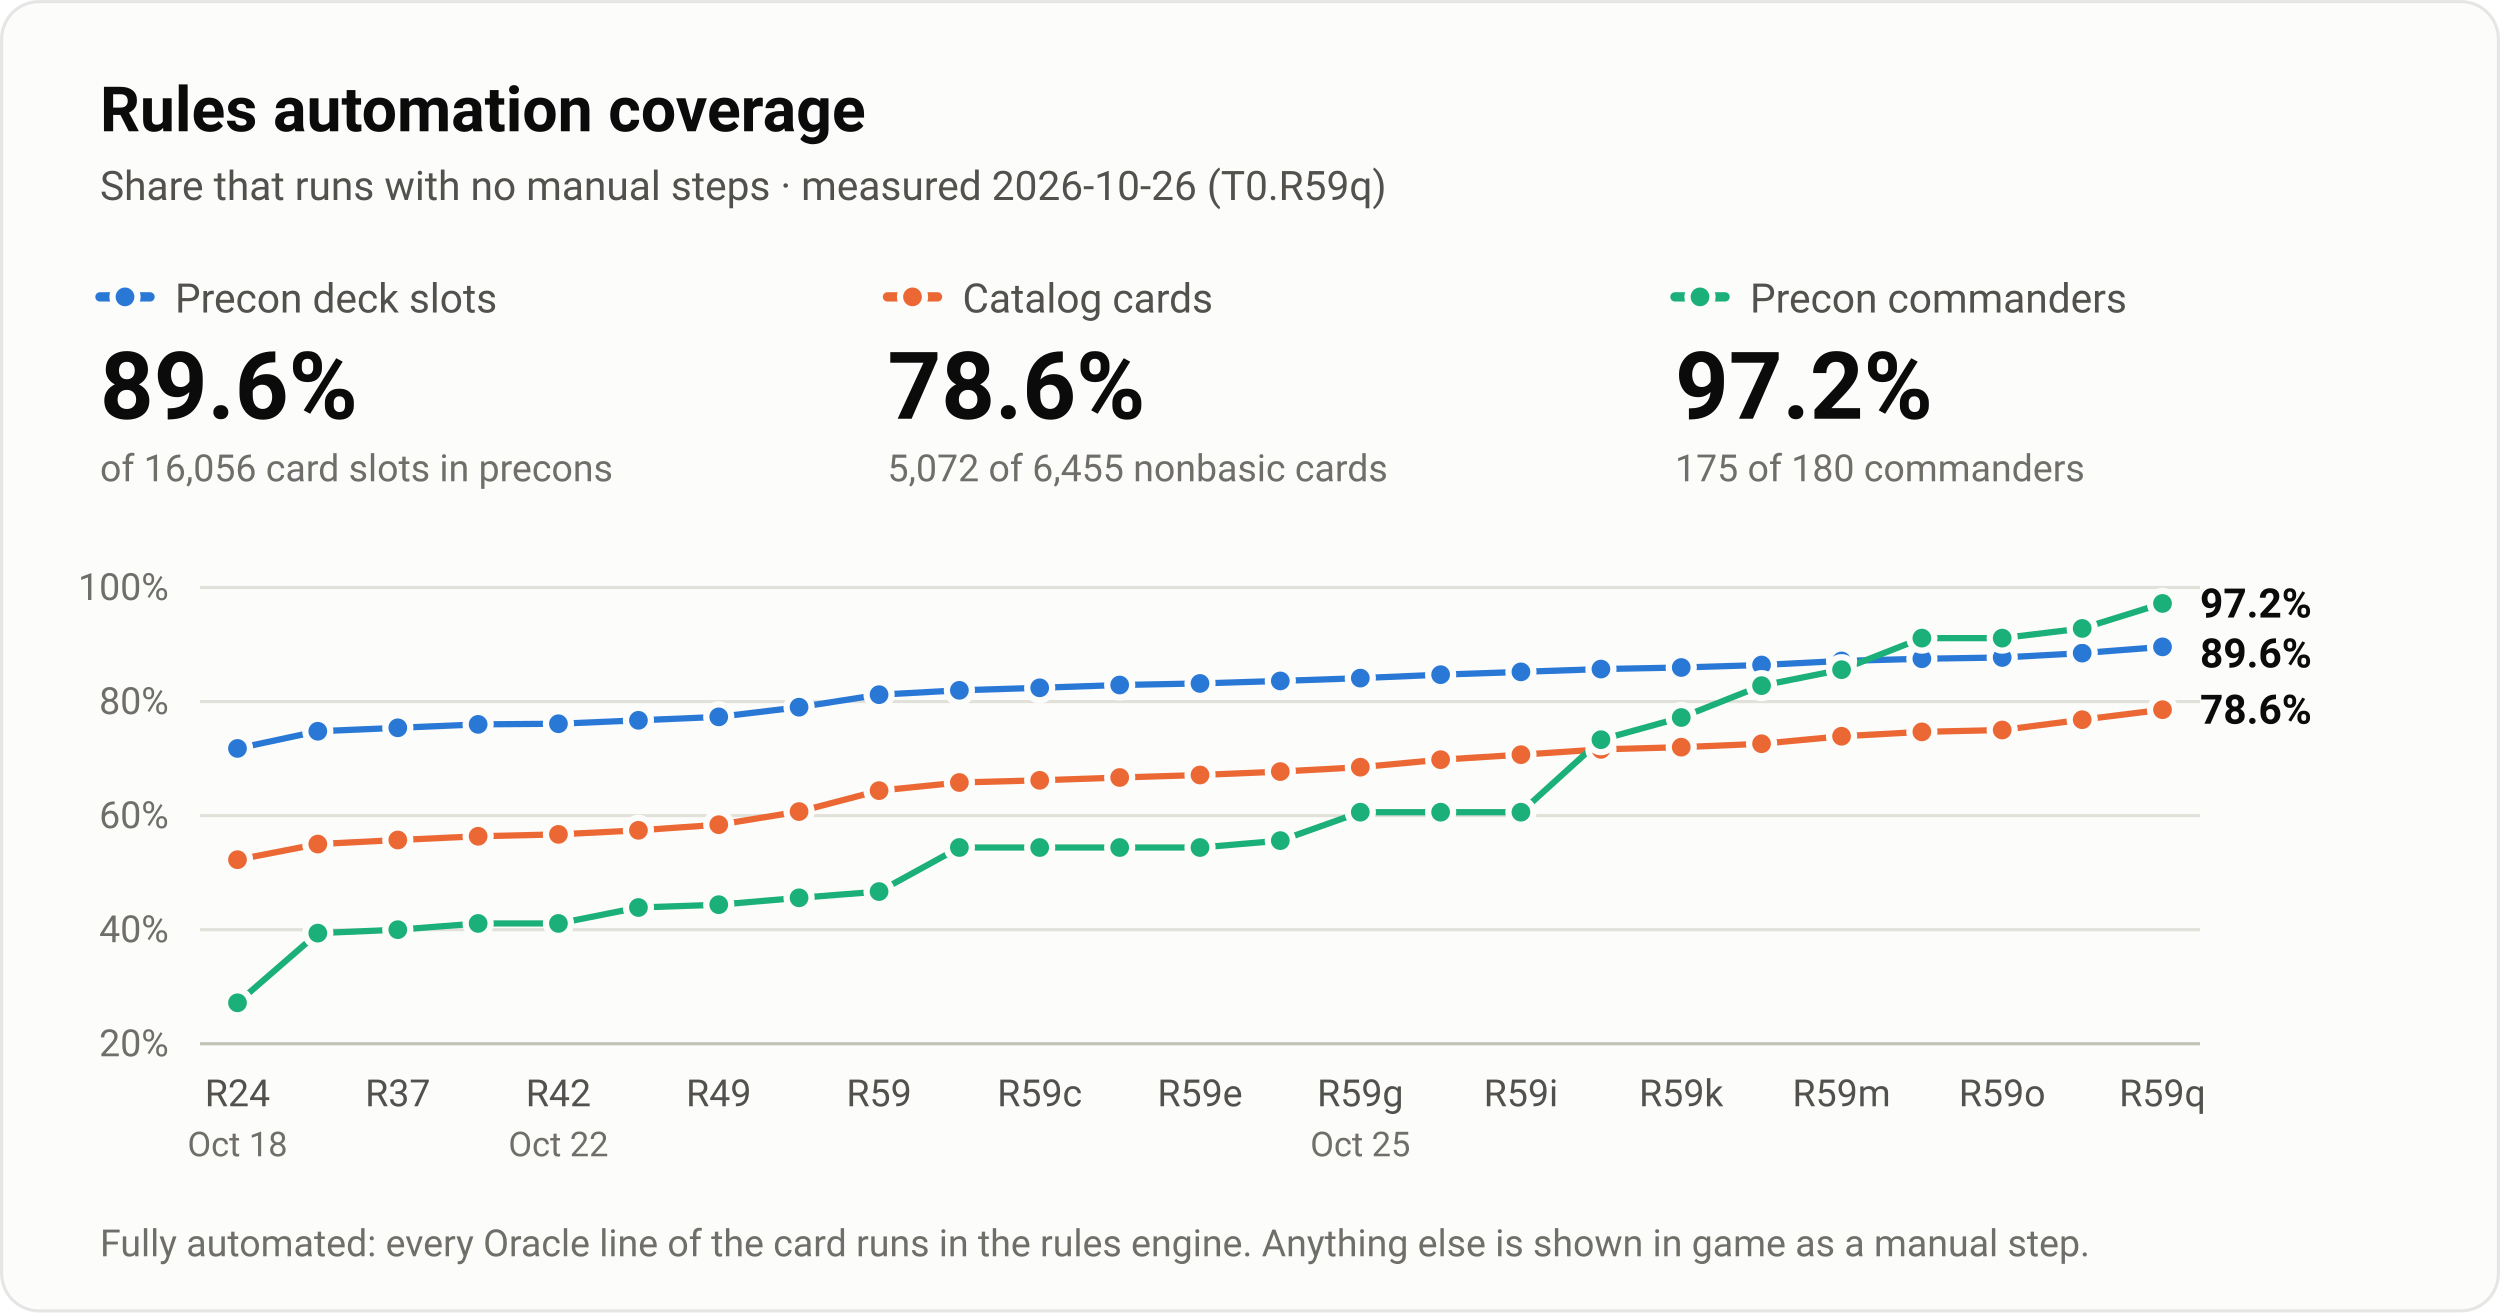
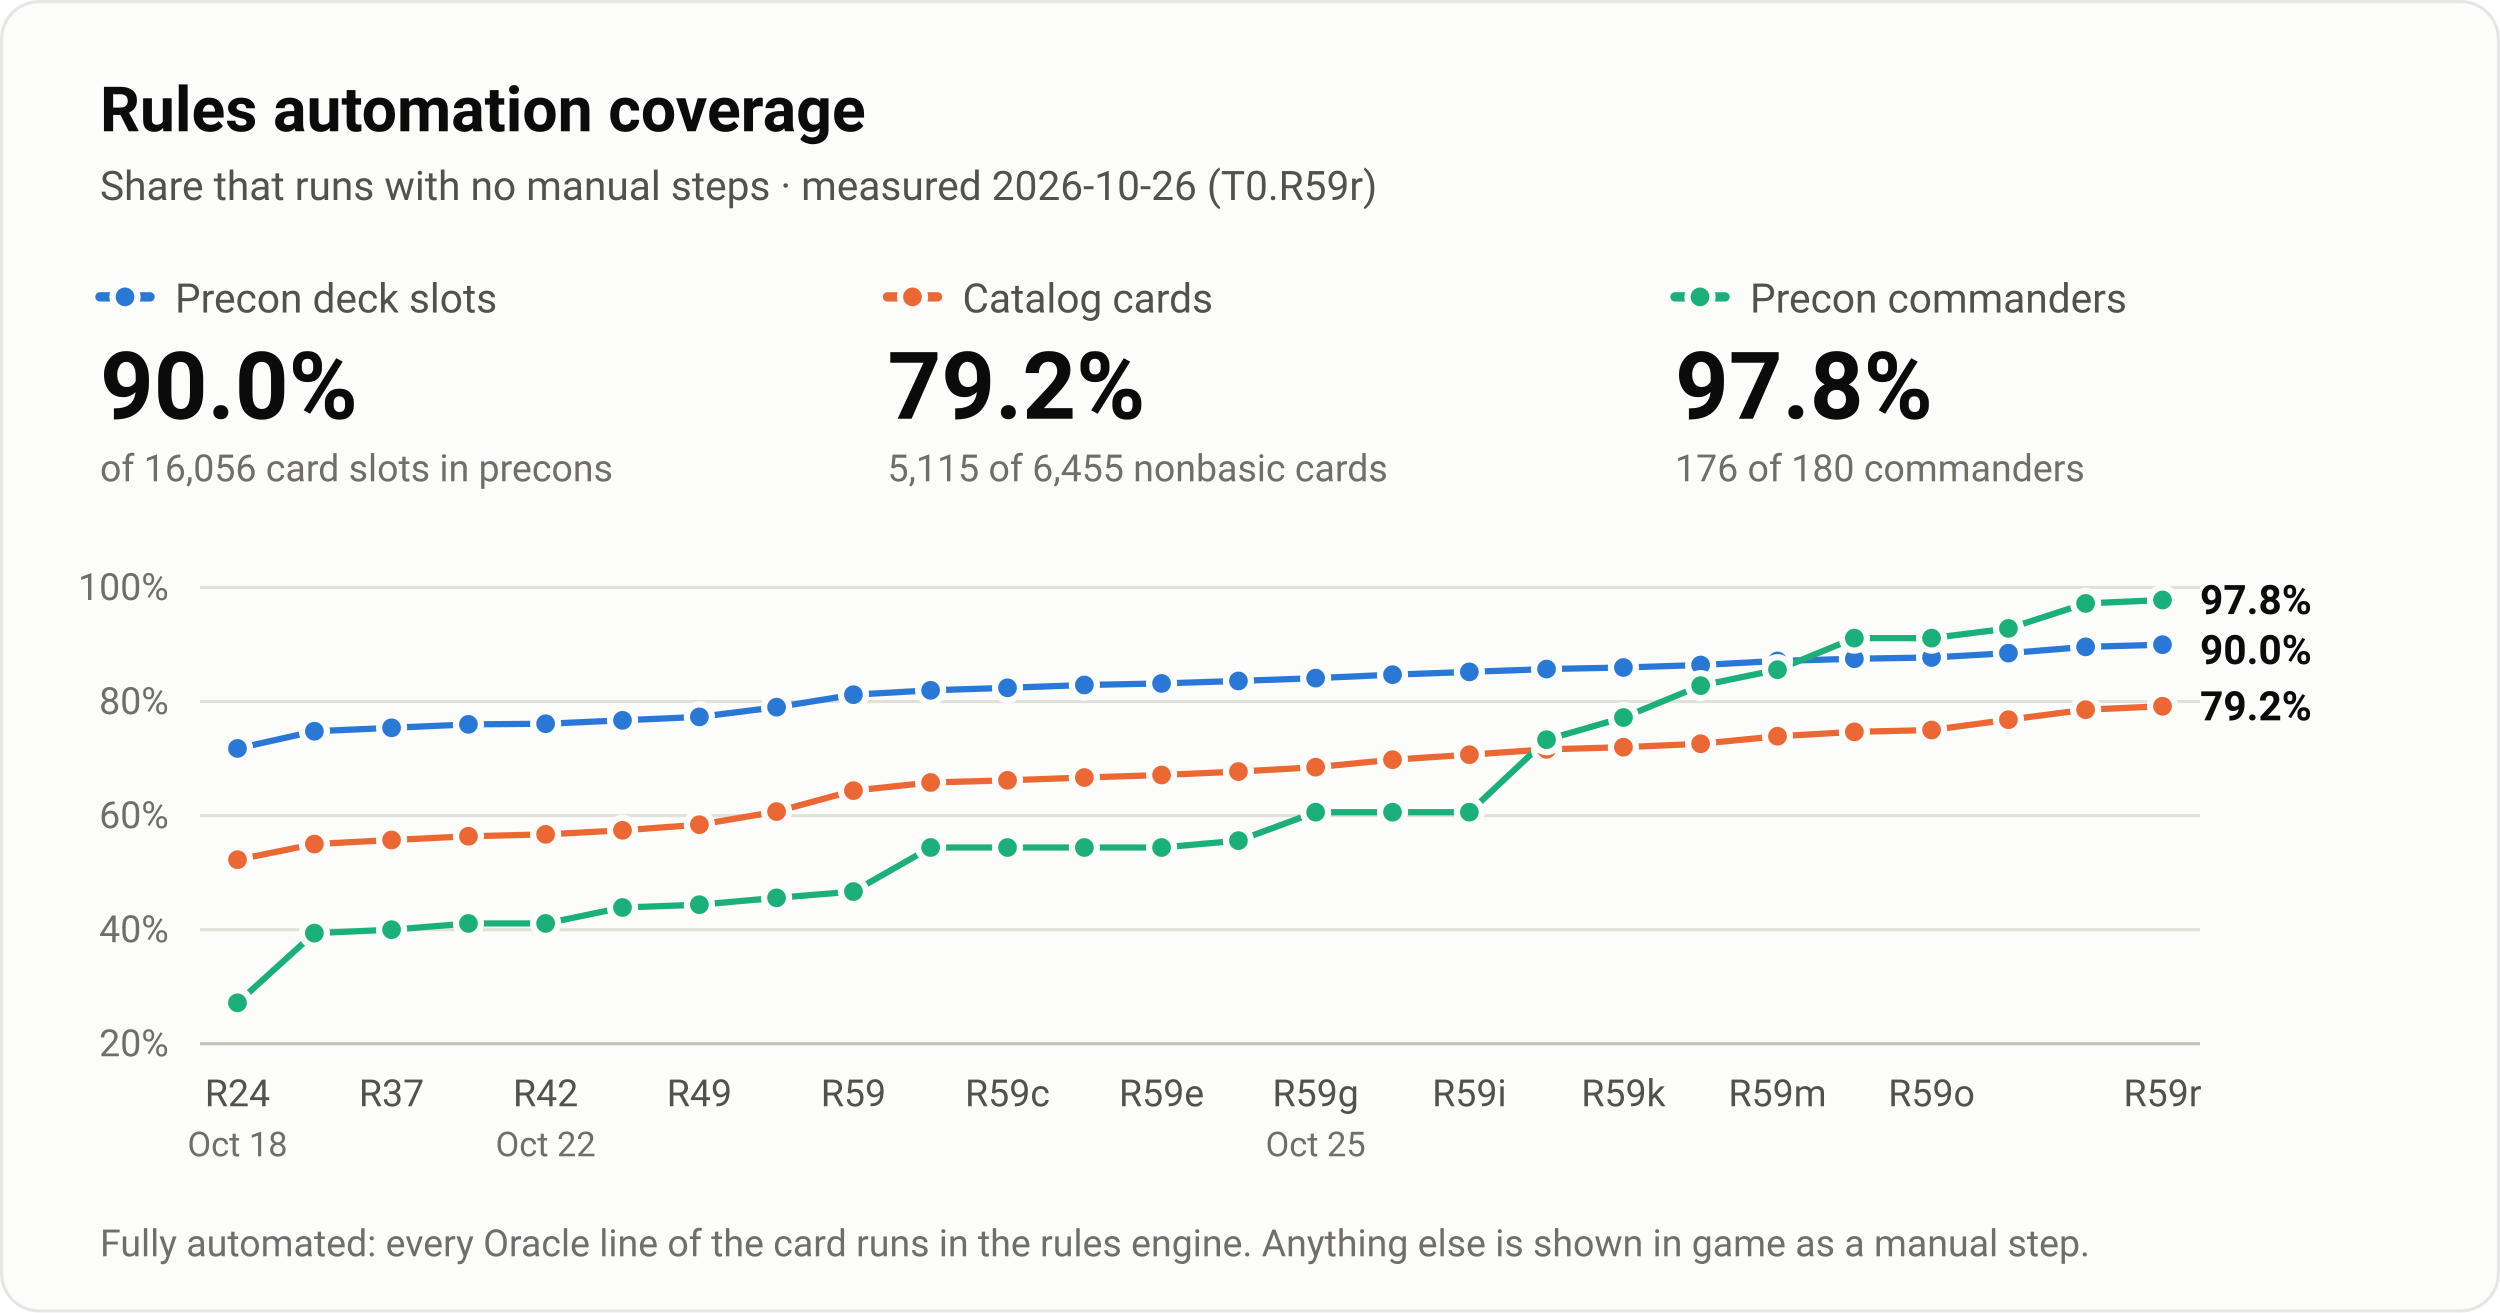
<svg xmlns="http://www.w3.org/2000/svg" viewBox="0 0 800 420" width="800" height="420" role="img" aria-labelledby="t d" font-family="system-ui, -apple-system, 'Segoe UI', Roboto, Helvetica, Arial, sans-serif">
  <rect x="0.5" y="0.5" width="799" height="419" rx="12" fill="#fcfcfb" stroke="rgba(11,11,11,0.10)" />
  <text x="32" y="42" font-size="20" fill="#0b0b0b" font-weight="600">Rules automation coverage</text>
-   <text x="32" y="64" font-size="13" fill="#52514e">Share that runs with no manual steps · measured 2026-10-26 (T0.R59q)</text>
+   <text x="32" y="64" font-size="13" fill="#52514e">Share that runs with no manual steps · measured 2026-10-26 (T0.R59r)</text>
  <line x1="32" y1="95" x2="48" y2="95" stroke="#2a78d6" stroke-width="3" stroke-linecap="round" />
  <circle cx="40" cy="95" r="4" fill="#2a78d6" stroke="#fcfcfb" stroke-width="2" />
  <text x="56" y="100" font-size="13" fill="#52514e">Precon deck slots</text>
-   <text x="32" y="134" font-size="30" fill="#0b0b0b" font-weight="600">89.6%</text>
+   <text x="32" y="134" font-size="30" fill="#0b0b0b" font-weight="600">90.0%</text>
  <text x="32" y="154" font-size="12" fill="#6f6e69">of 16,056 card slots in precons</text>
  <line x1="284" y1="95" x2="300" y2="95" stroke="#eb6834" stroke-width="3" stroke-linecap="round" />
  <circle cx="292" cy="95" r="4" fill="#eb6834" stroke="#fcfcfb" stroke-width="2" />
  <text x="308" y="100" font-size="13" fill="#52514e">Catalog cards</text>
-   <text x="284" y="134" font-size="30" fill="#0b0b0b" font-weight="600">78.6%</text>
-   <text x="284" y="154" font-size="12" fill="#6f6e69">5,072 of 6,455 nonbasic cards</text>
+   <text x="284" y="134" font-size="30" fill="#0b0b0b" font-weight="600">79.2%</text>
+   <text x="284" y="154" font-size="12" fill="#6f6e69">5,115 of 6,455 nonbasic cards</text>
  <line x1="536" y1="95" x2="552" y2="95" stroke="#1baf7a" stroke-width="3" stroke-linecap="round" />
  <circle cx="544" cy="95" r="4" fill="#1baf7a" stroke="#fcfcfb" stroke-width="2" />
  <text x="560" y="100" font-size="13" fill="#52514e">Precon commanders</text>
-   <text x="536" y="134" font-size="30" fill="#0b0b0b" font-weight="600">97.2%</text>
-   <text x="536" y="154" font-size="12" fill="#6f6e69">175 of 180 commanders</text>
+   <text x="536" y="134" font-size="30" fill="#0b0b0b" font-weight="600">97.8%</text>
+   <text x="536" y="154" font-size="12" fill="#6f6e69">176 of 180 commanders</text>
  <text x="54" y="338" font-size="12" fill="#6f6e69" text-anchor="end">20%</text>
  <line x1="64" y1="297.5" x2="704" y2="297.5" stroke="#e1e0d9" stroke-width="1" />
  <text x="54" y="301.5" font-size="12" fill="#6f6e69" text-anchor="end">40%</text>
  <line x1="64" y1="261" x2="704" y2="261" stroke="#e1e0d9" stroke-width="1" />
  <text x="54" y="265" font-size="12" fill="#6f6e69" text-anchor="end">60%</text>
  <line x1="64" y1="224.5" x2="704" y2="224.5" stroke="#e1e0d9" stroke-width="1" />
  <text x="54" y="228.5" font-size="12" fill="#6f6e69" text-anchor="end">80%</text>
  <line x1="64" y1="188" x2="704" y2="188" stroke="#e1e0d9" stroke-width="1" />
  <text x="54" y="192" font-size="12" fill="#6f6e69" text-anchor="end">100%</text>
  <line x1="64" y1="334" x2="704" y2="334" stroke="#c3c2b7" stroke-width="1" />
  <text x="76" y="354" font-size="12" fill="#52514e" text-anchor="middle">R24</text>
  <text x="76" y="370" font-size="11" fill="#6f6e69" text-anchor="middle">Oct 18</text>
-   <text x="127.3" y="354" font-size="12" fill="#52514e" text-anchor="middle">R37</text>
-   <text x="178.7" y="354" font-size="12" fill="#52514e" text-anchor="middle">R42</text>
-   <text x="178.7" y="370" font-size="11" fill="#6f6e69" text-anchor="middle">Oct 22</text>
-   <text x="230" y="354" font-size="12" fill="#52514e" text-anchor="middle">R49</text>
-   <text x="281.3" y="354" font-size="12" fill="#52514e" text-anchor="middle">R59</text>
-   <text x="332.7" y="354" font-size="12" fill="#52514e" text-anchor="middle">R59c</text>
-   <text x="384" y="354" font-size="12" fill="#52514e" text-anchor="middle">R59e</text>
-   <text x="435.3" y="354" font-size="12" fill="#52514e" text-anchor="middle">R59g</text>
-   <text x="435.3" y="370" font-size="11" fill="#6f6e69" text-anchor="middle">Oct 25</text>
-   <text x="486.7" y="354" font-size="12" fill="#52514e" text-anchor="middle">R59i</text>
-   <text x="538" y="354" font-size="12" fill="#52514e" text-anchor="middle">R59k</text>
-   <text x="589.3" y="354" font-size="12" fill="#52514e" text-anchor="middle">R59m</text>
-   <text x="640.7" y="354" font-size="12" fill="#52514e" text-anchor="middle">R59o</text>
-   <text x="692" y="354" font-size="12" fill="#52514e" text-anchor="middle">R59q</text>
-   <path d="M76 239.5 L101.7 234 L127.3 232.9 L153 231.8 L178.7 231.6 L204.3 230.5 L230 229.4 L255.7 226.3 L281.3 222.3 L307 220.9 L332.7 220.1 L358.3 219.2 L384 218.7 L409.7 217.9 L435.3 217 L461 215.9 L486.7 215 L512.3 214.1 L538 213.6 L563.7 212.8 L589.3 211.5 L615 210.8 L640.7 210.4 L666.3 209 L692 207" fill="none" stroke="#2a78d6" stroke-width="2" stroke-linejoin="round" stroke-linecap="round" />
-   <path d="M76 275.1 L101.7 270.1 L127.3 268.8 L153 267.6 L178.7 267 L204.3 265.7 L230 263.9 L255.7 259.7 L281.3 253 L307 250.4 L332.7 249.7 L358.3 248.8 L384 248 L409.7 246.9 L435.3 245.5 L461 243.1 L486.7 241.5 L512.3 239.8 L538 239.1 L563.7 238 L589.3 235.6 L615 234.2 L640.7 233.6 L666.3 230.3 L692 227.1" fill="none" stroke="#eb6834" stroke-width="2" stroke-linejoin="round" stroke-linecap="round" />
-   <path d="M76 320.9 L101.7 298.6 L127.3 297.5 L153 295.5 L178.7 295.5 L204.3 290.4 L230 289.5 L255.7 287.3 L281.3 285.3 L307 271.2 L332.7 271.2 L358.3 271.2 L384 271.2 L409.7 269 L435.3 259.9 L461 259.9 L486.7 259.9 L512.3 236.7 L538 229.6 L563.7 219.4 L589.3 214.3 L615 204.2 L640.7 204.2 L666.3 201.1 L692 193.1" fill="none" stroke="#1baf7a" stroke-width="2" stroke-linejoin="round" stroke-linecap="round" />
+   <text x="125.3" y="354" font-size="12" fill="#52514e" text-anchor="middle">R37</text>
+   <text x="174.6" y="354" font-size="12" fill="#52514e" text-anchor="middle">R42</text>
+   <text x="174.6" y="370" font-size="11" fill="#6f6e69" text-anchor="middle">Oct 22</text>
+   <text x="223.8" y="354" font-size="12" fill="#52514e" text-anchor="middle">R49</text>
+   <text x="273.1" y="354" font-size="12" fill="#52514e" text-anchor="middle">R59</text>
+   <text x="322.4" y="354" font-size="12" fill="#52514e" text-anchor="middle">R59c</text>
+   <text x="371.7" y="354" font-size="12" fill="#52514e" text-anchor="middle">R59e</text>
+   <text x="421" y="354" font-size="12" fill="#52514e" text-anchor="middle">R59g</text>
+   <text x="421" y="370" font-size="11" fill="#6f6e69" text-anchor="middle">Oct 25</text>
+   <text x="470.2" y="354" font-size="12" fill="#52514e" text-anchor="middle">R59i</text>
+   <text x="519.5" y="354" font-size="12" fill="#52514e" text-anchor="middle">R59k</text>
+   <text x="568.8" y="354" font-size="12" fill="#52514e" text-anchor="middle">R59m</text>
+   <text x="618.1" y="354" font-size="12" fill="#52514e" text-anchor="middle">R59o</text>
+   <text x="692" y="354" font-size="12" fill="#52514e" text-anchor="middle">R59r</text>
+   <path d="M76 239.5 L100.6 234 L125.3 232.9 L149.9 231.8 L174.6 231.6 L199.2 230.5 L223.8 229.4 L248.5 226.3 L273.1 222.3 L297.8 220.9 L322.4 220.1 L347 219.2 L371.7 218.7 L396.3 217.9 L421 217 L445.6 215.9 L470.2 215 L494.9 214.1 L519.5 213.6 L544.2 212.8 L568.8 211.5 L593.4 210.8 L618.1 210.4 L642.7 209 L667.4 207 L692 206.3" fill="none" stroke="#2a78d6" stroke-width="2" stroke-linejoin="round" stroke-linecap="round" />
+   <path d="M76 275.1 L100.6 270.1 L125.3 268.8 L149.9 267.6 L174.6 267 L199.2 265.7 L223.8 263.9 L248.5 259.7 L273.1 253 L297.8 250.4 L322.4 249.7 L347 248.8 L371.7 248 L396.3 246.9 L421 245.5 L445.6 243.1 L470.2 241.5 L494.9 239.8 L519.5 239.1 L544.2 238 L568.8 235.6 L593.4 234.2 L618.1 233.6 L642.7 230.3 L667.4 227.1 L692 226" fill="none" stroke="#eb6834" stroke-width="2" stroke-linejoin="round" stroke-linecap="round" />
+   <path d="M76 320.9 L100.6 298.6 L125.3 297.5 L149.9 295.5 L174.6 295.5 L199.2 290.4 L223.8 289.5 L248.5 287.3 L273.1 285.3 L297.8 271.2 L322.4 271.2 L347 271.2 L371.7 271.2 L396.3 269 L421 259.9 L445.6 259.9 L470.2 259.9 L494.9 236.7 L519.5 229.6 L544.2 219.4 L568.8 214.3 L593.4 204.2 L618.1 204.2 L642.7 201.1 L667.4 193.1 L692 192" fill="none" stroke="#1baf7a" stroke-width="2" stroke-linejoin="round" stroke-linecap="round" />
  <circle cx="76" cy="239.5" r="4" fill="#2a78d6" stroke="#fcfcfb" stroke-width="2" />
-   <circle cx="101.7" cy="234" r="4" fill="#2a78d6" stroke="#fcfcfb" stroke-width="2" />
-   <circle cx="127.3" cy="232.9" r="4" fill="#2a78d6" stroke="#fcfcfb" stroke-width="2" />
-   <circle cx="153" cy="231.8" r="4" fill="#2a78d6" stroke="#fcfcfb" stroke-width="2" />
-   <circle cx="178.7" cy="231.6" r="4" fill="#2a78d6" stroke="#fcfcfb" stroke-width="2" />
-   <circle cx="204.3" cy="230.5" r="4" fill="#2a78d6" stroke="#fcfcfb" stroke-width="2" />
-   <circle cx="230" cy="229.4" r="4" fill="#2a78d6" stroke="#fcfcfb" stroke-width="2" />
-   <circle cx="255.7" cy="226.3" r="4" fill="#2a78d6" stroke="#fcfcfb" stroke-width="2" />
-   <circle cx="281.3" cy="222.3" r="4" fill="#2a78d6" stroke="#fcfcfb" stroke-width="2" />
-   <circle cx="307" cy="220.9" r="4" fill="#2a78d6" stroke="#fcfcfb" stroke-width="2" />
-   <circle cx="332.7" cy="220.1" r="4" fill="#2a78d6" stroke="#fcfcfb" stroke-width="2" />
-   <circle cx="358.3" cy="219.2" r="4" fill="#2a78d6" stroke="#fcfcfb" stroke-width="2" />
-   <circle cx="384" cy="218.7" r="4" fill="#2a78d6" stroke="#fcfcfb" stroke-width="2" />
-   <circle cx="409.7" cy="217.9" r="4" fill="#2a78d6" stroke="#fcfcfb" stroke-width="2" />
-   <circle cx="435.3" cy="217" r="4" fill="#2a78d6" stroke="#fcfcfb" stroke-width="2" />
-   <circle cx="461" cy="215.9" r="4" fill="#2a78d6" stroke="#fcfcfb" stroke-width="2" />
-   <circle cx="486.7" cy="215" r="4" fill="#2a78d6" stroke="#fcfcfb" stroke-width="2" />
-   <circle cx="512.3" cy="214.1" r="4" fill="#2a78d6" stroke="#fcfcfb" stroke-width="2" />
-   <circle cx="538" cy="213.6" r="4" fill="#2a78d6" stroke="#fcfcfb" stroke-width="2" />
-   <circle cx="563.7" cy="212.8" r="4" fill="#2a78d6" stroke="#fcfcfb" stroke-width="2" />
-   <circle cx="589.3" cy="211.5" r="4" fill="#2a78d6" stroke="#fcfcfb" stroke-width="2" />
-   <circle cx="615" cy="210.8" r="4" fill="#2a78d6" stroke="#fcfcfb" stroke-width="2" />
-   <circle cx="640.7" cy="210.4" r="4" fill="#2a78d6" stroke="#fcfcfb" stroke-width="2" />
-   <circle cx="666.3" cy="209" r="4" fill="#2a78d6" stroke="#fcfcfb" stroke-width="2" />
-   <circle cx="692" cy="207" r="4" fill="#2a78d6" stroke="#fcfcfb" stroke-width="2" />
+   <circle cx="100.6" cy="234" r="4" fill="#2a78d6" stroke="#fcfcfb" stroke-width="2" />
+   <circle cx="125.3" cy="232.9" r="4" fill="#2a78d6" stroke="#fcfcfb" stroke-width="2" />
+   <circle cx="149.9" cy="231.8" r="4" fill="#2a78d6" stroke="#fcfcfb" stroke-width="2" />
+   <circle cx="174.6" cy="231.6" r="4" fill="#2a78d6" stroke="#fcfcfb" stroke-width="2" />
+   <circle cx="199.2" cy="230.5" r="4" fill="#2a78d6" stroke="#fcfcfb" stroke-width="2" />
+   <circle cx="223.8" cy="229.4" r="4" fill="#2a78d6" stroke="#fcfcfb" stroke-width="2" />
+   <circle cx="248.5" cy="226.3" r="4" fill="#2a78d6" stroke="#fcfcfb" stroke-width="2" />
+   <circle cx="273.1" cy="222.3" r="4" fill="#2a78d6" stroke="#fcfcfb" stroke-width="2" />
+   <circle cx="297.8" cy="220.9" r="4" fill="#2a78d6" stroke="#fcfcfb" stroke-width="2" />
+   <circle cx="322.4" cy="220.1" r="4" fill="#2a78d6" stroke="#fcfcfb" stroke-width="2" />
+   <circle cx="347" cy="219.2" r="4" fill="#2a78d6" stroke="#fcfcfb" stroke-width="2" />
+   <circle cx="371.7" cy="218.7" r="4" fill="#2a78d6" stroke="#fcfcfb" stroke-width="2" />
+   <circle cx="396.3" cy="217.9" r="4" fill="#2a78d6" stroke="#fcfcfb" stroke-width="2" />
+   <circle cx="421" cy="217" r="4" fill="#2a78d6" stroke="#fcfcfb" stroke-width="2" />
+   <circle cx="445.6" cy="215.9" r="4" fill="#2a78d6" stroke="#fcfcfb" stroke-width="2" />
+   <circle cx="470.2" cy="215" r="4" fill="#2a78d6" stroke="#fcfcfb" stroke-width="2" />
+   <circle cx="494.9" cy="214.1" r="4" fill="#2a78d6" stroke="#fcfcfb" stroke-width="2" />
+   <circle cx="519.5" cy="213.6" r="4" fill="#2a78d6" stroke="#fcfcfb" stroke-width="2" />
+   <circle cx="544.2" cy="212.8" r="4" fill="#2a78d6" stroke="#fcfcfb" stroke-width="2" />
+   <circle cx="568.8" cy="211.5" r="4" fill="#2a78d6" stroke="#fcfcfb" stroke-width="2" />
+   <circle cx="593.4" cy="210.8" r="4" fill="#2a78d6" stroke="#fcfcfb" stroke-width="2" />
+   <circle cx="618.1" cy="210.4" r="4" fill="#2a78d6" stroke="#fcfcfb" stroke-width="2" />
+   <circle cx="642.7" cy="209" r="4" fill="#2a78d6" stroke="#fcfcfb" stroke-width="2" />
+   <circle cx="667.4" cy="207" r="4" fill="#2a78d6" stroke="#fcfcfb" stroke-width="2" />
+   <circle cx="692" cy="206.3" r="4" fill="#2a78d6" stroke="#fcfcfb" stroke-width="2" />
  <circle cx="76" cy="275.1" r="4" fill="#eb6834" stroke="#fcfcfb" stroke-width="2" />
-   <circle cx="101.7" cy="270.1" r="4" fill="#eb6834" stroke="#fcfcfb" stroke-width="2" />
-   <circle cx="127.3" cy="268.8" r="4" fill="#eb6834" stroke="#fcfcfb" stroke-width="2" />
-   <circle cx="153" cy="267.6" r="4" fill="#eb6834" stroke="#fcfcfb" stroke-width="2" />
-   <circle cx="178.7" cy="267" r="4" fill="#eb6834" stroke="#fcfcfb" stroke-width="2" />
-   <circle cx="204.3" cy="265.7" r="4" fill="#eb6834" stroke="#fcfcfb" stroke-width="2" />
-   <circle cx="230" cy="263.9" r="4" fill="#eb6834" stroke="#fcfcfb" stroke-width="2" />
-   <circle cx="255.7" cy="259.7" r="4" fill="#eb6834" stroke="#fcfcfb" stroke-width="2" />
-   <circle cx="281.3" cy="253" r="4" fill="#eb6834" stroke="#fcfcfb" stroke-width="2" />
-   <circle cx="307" cy="250.4" r="4" fill="#eb6834" stroke="#fcfcfb" stroke-width="2" />
-   <circle cx="332.7" cy="249.7" r="4" fill="#eb6834" stroke="#fcfcfb" stroke-width="2" />
-   <circle cx="358.3" cy="248.8" r="4" fill="#eb6834" stroke="#fcfcfb" stroke-width="2" />
-   <circle cx="384" cy="248" r="4" fill="#eb6834" stroke="#fcfcfb" stroke-width="2" />
-   <circle cx="409.7" cy="246.9" r="4" fill="#eb6834" stroke="#fcfcfb" stroke-width="2" />
-   <circle cx="435.3" cy="245.5" r="4" fill="#eb6834" stroke="#fcfcfb" stroke-width="2" />
-   <circle cx="461" cy="243.1" r="4" fill="#eb6834" stroke="#fcfcfb" stroke-width="2" />
-   <circle cx="486.7" cy="241.5" r="4" fill="#eb6834" stroke="#fcfcfb" stroke-width="2" />
-   <circle cx="512.3" cy="239.8" r="4" fill="#eb6834" stroke="#fcfcfb" stroke-width="2" />
-   <circle cx="538" cy="239.1" r="4" fill="#eb6834" stroke="#fcfcfb" stroke-width="2" />
-   <circle cx="563.7" cy="238" r="4" fill="#eb6834" stroke="#fcfcfb" stroke-width="2" />
-   <circle cx="589.3" cy="235.6" r="4" fill="#eb6834" stroke="#fcfcfb" stroke-width="2" />
-   <circle cx="615" cy="234.2" r="4" fill="#eb6834" stroke="#fcfcfb" stroke-width="2" />
-   <circle cx="640.7" cy="233.6" r="4" fill="#eb6834" stroke="#fcfcfb" stroke-width="2" />
-   <circle cx="666.3" cy="230.3" r="4" fill="#eb6834" stroke="#fcfcfb" stroke-width="2" />
-   <circle cx="692" cy="227.1" r="4" fill="#eb6834" stroke="#fcfcfb" stroke-width="2" />
+   <circle cx="100.6" cy="270.1" r="4" fill="#eb6834" stroke="#fcfcfb" stroke-width="2" />
+   <circle cx="125.3" cy="268.8" r="4" fill="#eb6834" stroke="#fcfcfb" stroke-width="2" />
+   <circle cx="149.9" cy="267.6" r="4" fill="#eb6834" stroke="#fcfcfb" stroke-width="2" />
+   <circle cx="174.6" cy="267" r="4" fill="#eb6834" stroke="#fcfcfb" stroke-width="2" />
+   <circle cx="199.2" cy="265.7" r="4" fill="#eb6834" stroke="#fcfcfb" stroke-width="2" />
+   <circle cx="223.8" cy="263.9" r="4" fill="#eb6834" stroke="#fcfcfb" stroke-width="2" />
+   <circle cx="248.5" cy="259.7" r="4" fill="#eb6834" stroke="#fcfcfb" stroke-width="2" />
+   <circle cx="273.1" cy="253" r="4" fill="#eb6834" stroke="#fcfcfb" stroke-width="2" />
+   <circle cx="297.8" cy="250.4" r="4" fill="#eb6834" stroke="#fcfcfb" stroke-width="2" />
+   <circle cx="322.4" cy="249.7" r="4" fill="#eb6834" stroke="#fcfcfb" stroke-width="2" />
+   <circle cx="347" cy="248.8" r="4" fill="#eb6834" stroke="#fcfcfb" stroke-width="2" />
+   <circle cx="371.7" cy="248" r="4" fill="#eb6834" stroke="#fcfcfb" stroke-width="2" />
+   <circle cx="396.3" cy="246.9" r="4" fill="#eb6834" stroke="#fcfcfb" stroke-width="2" />
+   <circle cx="421" cy="245.5" r="4" fill="#eb6834" stroke="#fcfcfb" stroke-width="2" />
+   <circle cx="445.6" cy="243.1" r="4" fill="#eb6834" stroke="#fcfcfb" stroke-width="2" />
+   <circle cx="470.2" cy="241.5" r="4" fill="#eb6834" stroke="#fcfcfb" stroke-width="2" />
+   <circle cx="494.9" cy="239.8" r="4" fill="#eb6834" stroke="#fcfcfb" stroke-width="2" />
+   <circle cx="519.5" cy="239.1" r="4" fill="#eb6834" stroke="#fcfcfb" stroke-width="2" />
+   <circle cx="544.2" cy="238" r="4" fill="#eb6834" stroke="#fcfcfb" stroke-width="2" />
+   <circle cx="568.8" cy="235.6" r="4" fill="#eb6834" stroke="#fcfcfb" stroke-width="2" />
+   <circle cx="593.4" cy="234.2" r="4" fill="#eb6834" stroke="#fcfcfb" stroke-width="2" />
+   <circle cx="618.1" cy="233.6" r="4" fill="#eb6834" stroke="#fcfcfb" stroke-width="2" />
+   <circle cx="642.7" cy="230.3" r="4" fill="#eb6834" stroke="#fcfcfb" stroke-width="2" />
+   <circle cx="667.4" cy="227.1" r="4" fill="#eb6834" stroke="#fcfcfb" stroke-width="2" />
+   <circle cx="692" cy="226" r="4" fill="#eb6834" stroke="#fcfcfb" stroke-width="2" />
  <circle cx="76" cy="320.9" r="4" fill="#1baf7a" stroke="#fcfcfb" stroke-width="2" />
-   <circle cx="101.7" cy="298.6" r="4" fill="#1baf7a" stroke="#fcfcfb" stroke-width="2" />
-   <circle cx="127.3" cy="297.5" r="4" fill="#1baf7a" stroke="#fcfcfb" stroke-width="2" />
-   <circle cx="153" cy="295.5" r="4" fill="#1baf7a" stroke="#fcfcfb" stroke-width="2" />
-   <circle cx="178.7" cy="295.5" r="4" fill="#1baf7a" stroke="#fcfcfb" stroke-width="2" />
-   <circle cx="204.3" cy="290.4" r="4" fill="#1baf7a" stroke="#fcfcfb" stroke-width="2" />
-   <circle cx="230" cy="289.5" r="4" fill="#1baf7a" stroke="#fcfcfb" stroke-width="2" />
-   <circle cx="255.7" cy="287.3" r="4" fill="#1baf7a" stroke="#fcfcfb" stroke-width="2" />
-   <circle cx="281.3" cy="285.3" r="4" fill="#1baf7a" stroke="#fcfcfb" stroke-width="2" />
-   <circle cx="307" cy="271.2" r="4" fill="#1baf7a" stroke="#fcfcfb" stroke-width="2" />
-   <circle cx="332.7" cy="271.2" r="4" fill="#1baf7a" stroke="#fcfcfb" stroke-width="2" />
-   <circle cx="358.3" cy="271.2" r="4" fill="#1baf7a" stroke="#fcfcfb" stroke-width="2" />
-   <circle cx="384" cy="271.2" r="4" fill="#1baf7a" stroke="#fcfcfb" stroke-width="2" />
-   <circle cx="409.7" cy="269" r="4" fill="#1baf7a" stroke="#fcfcfb" stroke-width="2" />
-   <circle cx="435.3" cy="259.9" r="4" fill="#1baf7a" stroke="#fcfcfb" stroke-width="2" />
-   <circle cx="461" cy="259.9" r="4" fill="#1baf7a" stroke="#fcfcfb" stroke-width="2" />
-   <circle cx="486.7" cy="259.9" r="4" fill="#1baf7a" stroke="#fcfcfb" stroke-width="2" />
-   <circle cx="512.3" cy="236.7" r="4" fill="#1baf7a" stroke="#fcfcfb" stroke-width="2" />
-   <circle cx="538" cy="229.6" r="4" fill="#1baf7a" stroke="#fcfcfb" stroke-width="2" />
-   <circle cx="563.7" cy="219.4" r="4" fill="#1baf7a" stroke="#fcfcfb" stroke-width="2" />
-   <circle cx="589.3" cy="214.3" r="4" fill="#1baf7a" stroke="#fcfcfb" stroke-width="2" />
-   <circle cx="615" cy="204.2" r="4" fill="#1baf7a" stroke="#fcfcfb" stroke-width="2" />
-   <circle cx="640.7" cy="204.2" r="4" fill="#1baf7a" stroke="#fcfcfb" stroke-width="2" />
-   <circle cx="666.3" cy="201.1" r="4" fill="#1baf7a" stroke="#fcfcfb" stroke-width="2" />
-   <circle cx="692" cy="193.1" r="4" fill="#1baf7a" stroke="#fcfcfb" stroke-width="2" />
-   <text x="704" y="197.6" font-size="13" fill="#0b0b0b" font-weight="600">97.2%</text>
-   <text x="704" y="213.6" font-size="13" fill="#0b0b0b" font-weight="600">89.6%</text>
-   <text x="704" y="231.6" font-size="13" fill="#0b0b0b" font-weight="600">78.6%</text>
+   <circle cx="100.6" cy="298.6" r="4" fill="#1baf7a" stroke="#fcfcfb" stroke-width="2" />
+   <circle cx="125.3" cy="297.5" r="4" fill="#1baf7a" stroke="#fcfcfb" stroke-width="2" />
+   <circle cx="149.9" cy="295.5" r="4" fill="#1baf7a" stroke="#fcfcfb" stroke-width="2" />
+   <circle cx="174.6" cy="295.5" r="4" fill="#1baf7a" stroke="#fcfcfb" stroke-width="2" />
+   <circle cx="199.2" cy="290.4" r="4" fill="#1baf7a" stroke="#fcfcfb" stroke-width="2" />
+   <circle cx="223.8" cy="289.5" r="4" fill="#1baf7a" stroke="#fcfcfb" stroke-width="2" />
+   <circle cx="248.5" cy="287.3" r="4" fill="#1baf7a" stroke="#fcfcfb" stroke-width="2" />
+   <circle cx="273.1" cy="285.3" r="4" fill="#1baf7a" stroke="#fcfcfb" stroke-width="2" />
+   <circle cx="297.8" cy="271.2" r="4" fill="#1baf7a" stroke="#fcfcfb" stroke-width="2" />
+   <circle cx="322.4" cy="271.2" r="4" fill="#1baf7a" stroke="#fcfcfb" stroke-width="2" />
+   <circle cx="347" cy="271.2" r="4" fill="#1baf7a" stroke="#fcfcfb" stroke-width="2" />
+   <circle cx="371.7" cy="271.2" r="4" fill="#1baf7a" stroke="#fcfcfb" stroke-width="2" />
+   <circle cx="396.3" cy="269" r="4" fill="#1baf7a" stroke="#fcfcfb" stroke-width="2" />
+   <circle cx="421" cy="259.9" r="4" fill="#1baf7a" stroke="#fcfcfb" stroke-width="2" />
+   <circle cx="445.6" cy="259.9" r="4" fill="#1baf7a" stroke="#fcfcfb" stroke-width="2" />
+   <circle cx="470.2" cy="259.9" r="4" fill="#1baf7a" stroke="#fcfcfb" stroke-width="2" />
+   <circle cx="494.9" cy="236.7" r="4" fill="#1baf7a" stroke="#fcfcfb" stroke-width="2" />
+   <circle cx="519.5" cy="229.6" r="4" fill="#1baf7a" stroke="#fcfcfb" stroke-width="2" />
+   <circle cx="544.2" cy="219.4" r="4" fill="#1baf7a" stroke="#fcfcfb" stroke-width="2" />
+   <circle cx="568.8" cy="214.3" r="4" fill="#1baf7a" stroke="#fcfcfb" stroke-width="2" />
+   <circle cx="593.4" cy="204.2" r="4" fill="#1baf7a" stroke="#fcfcfb" stroke-width="2" />
+   <circle cx="618.1" cy="204.2" r="4" fill="#1baf7a" stroke="#fcfcfb" stroke-width="2" />
+   <circle cx="642.7" cy="201.1" r="4" fill="#1baf7a" stroke="#fcfcfb" stroke-width="2" />
+   <circle cx="667.4" cy="193.1" r="4" fill="#1baf7a" stroke="#fcfcfb" stroke-width="2" />
+   <circle cx="692" cy="192" r="4" fill="#1baf7a" stroke="#fcfcfb" stroke-width="2" />
+   <text x="704" y="196.5" font-size="13" fill="#0b0b0b" font-weight="600">97.8%</text>
+   <text x="704" y="212.5" font-size="13" fill="#0b0b0b" font-weight="600">90.0%</text>
+   <text x="704" y="230.5" font-size="13" fill="#0b0b0b" font-weight="600">79.2%</text>
  <text x="32" y="402" font-size="12" fill="#6f6e69">Fully automated: every Oracle line of the card runs in the rules engine. Anything else is shown in game as a manual step.</text>
</svg>
